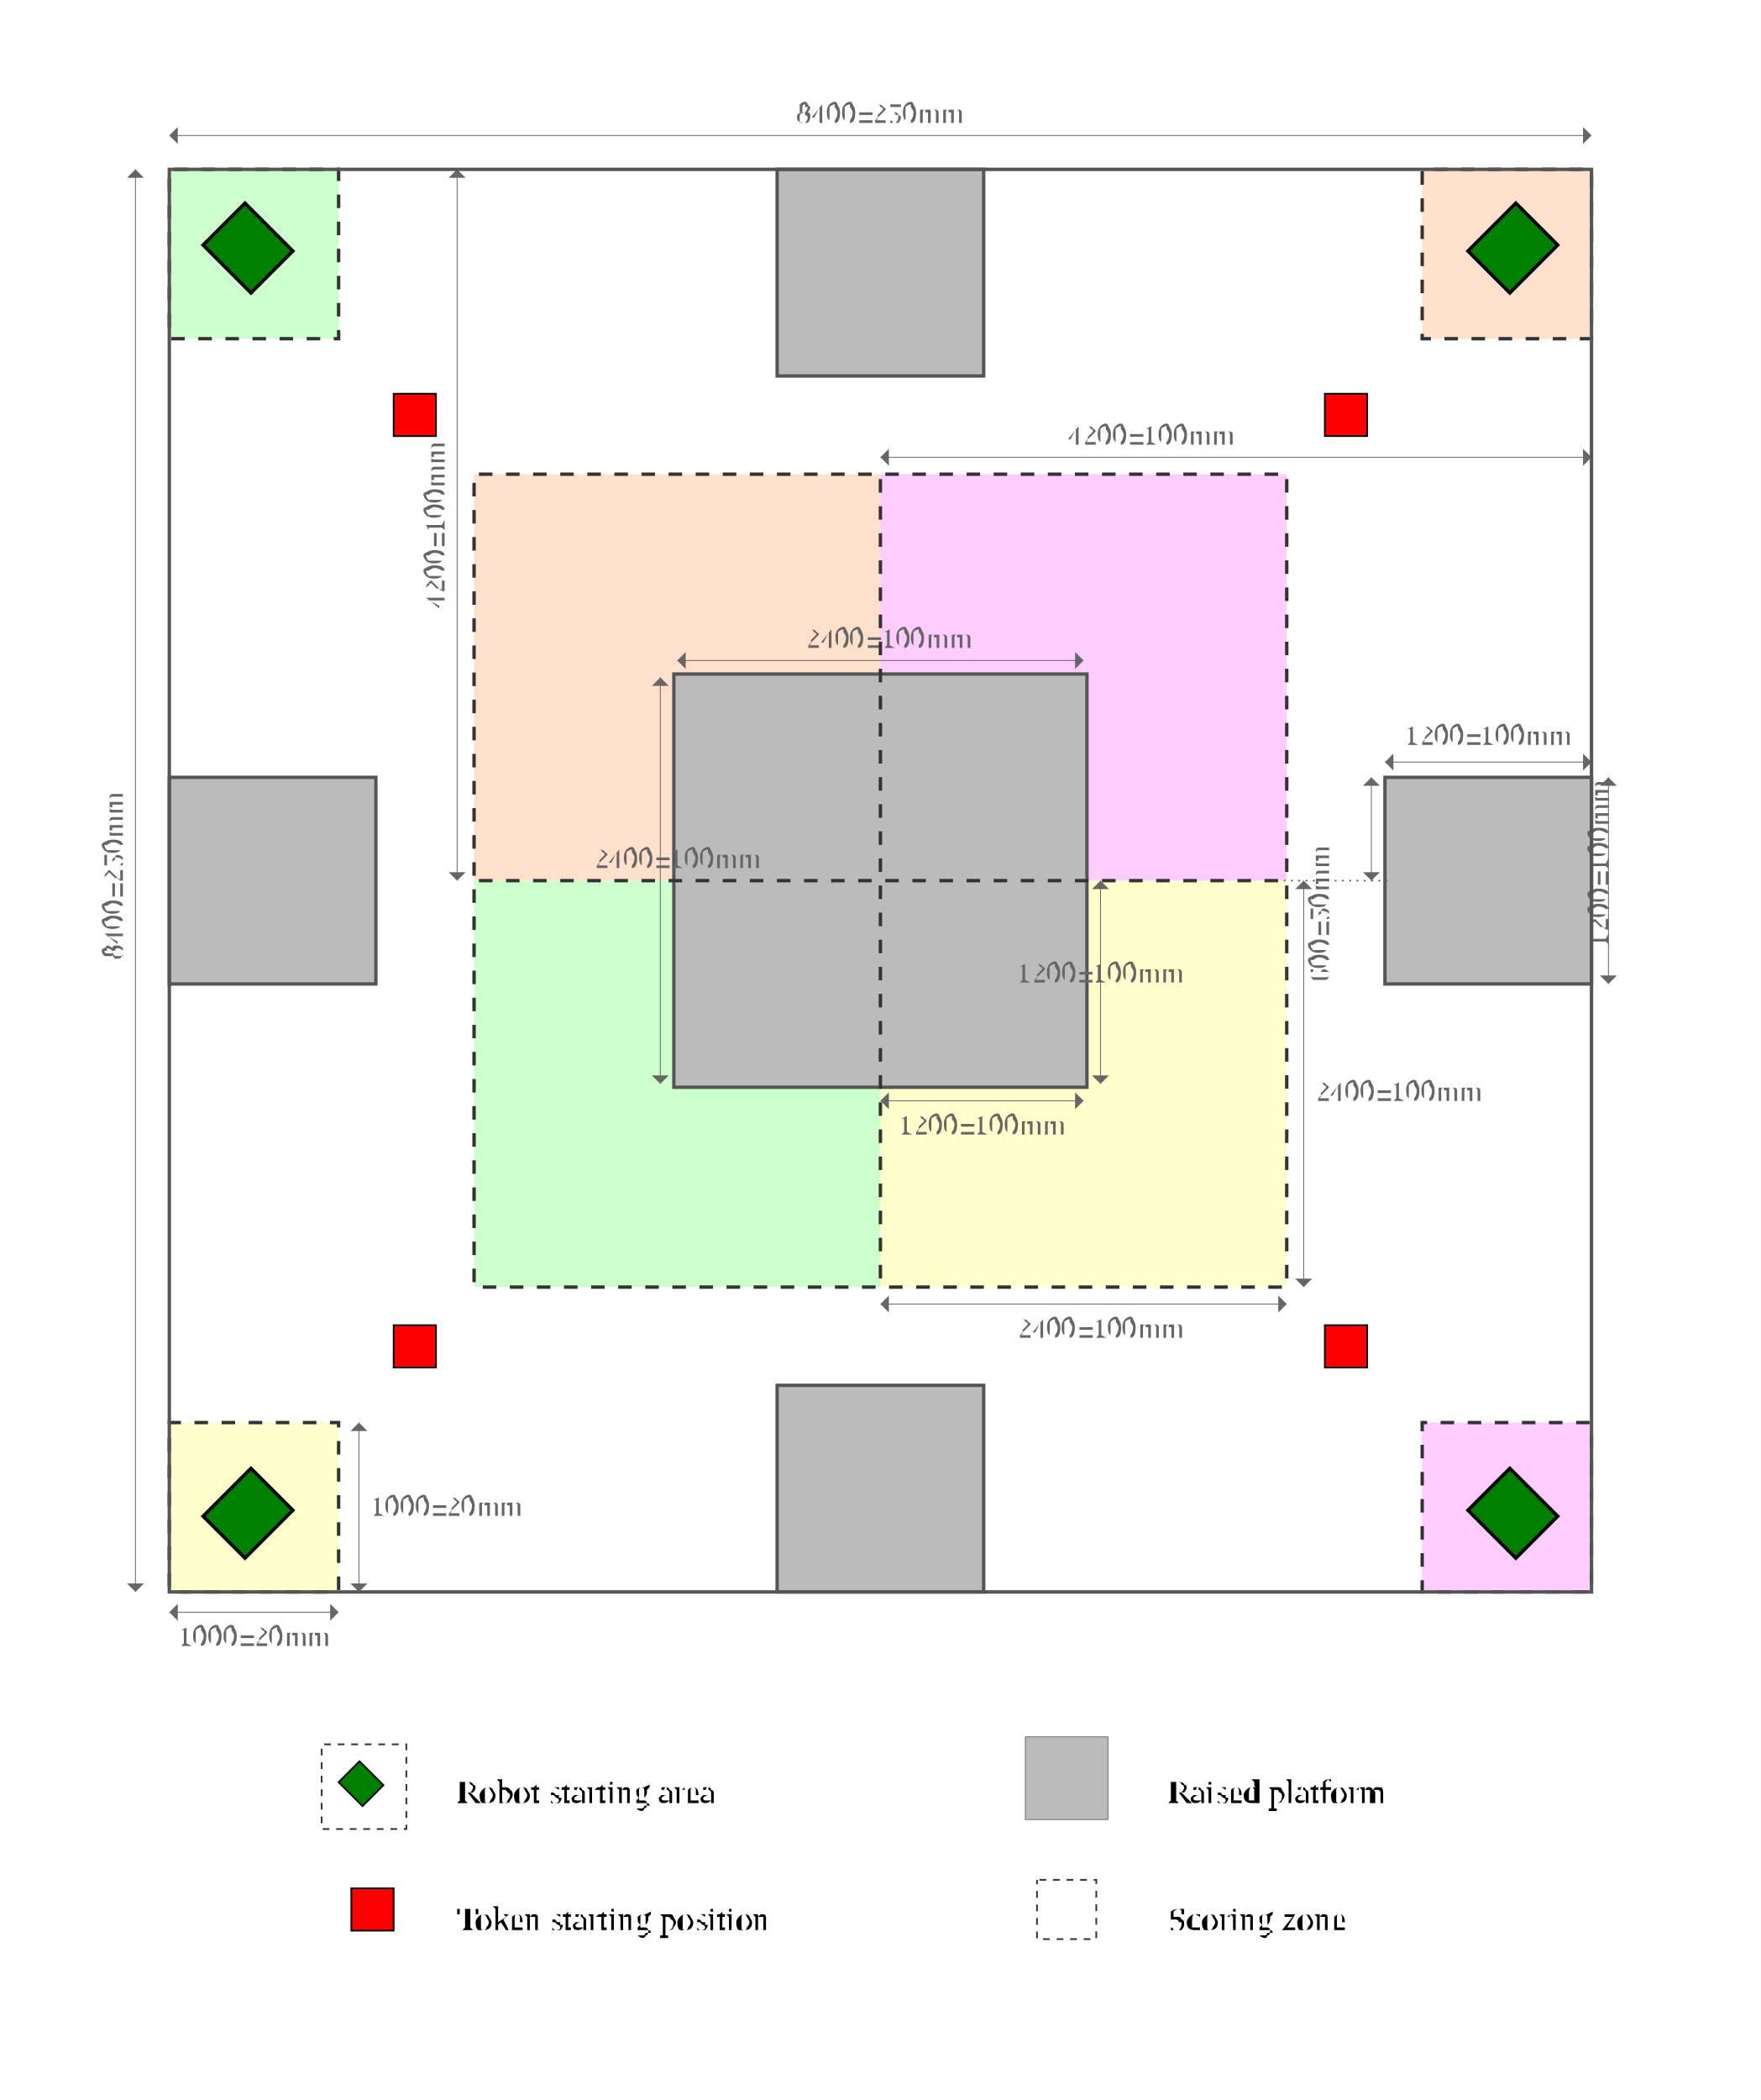
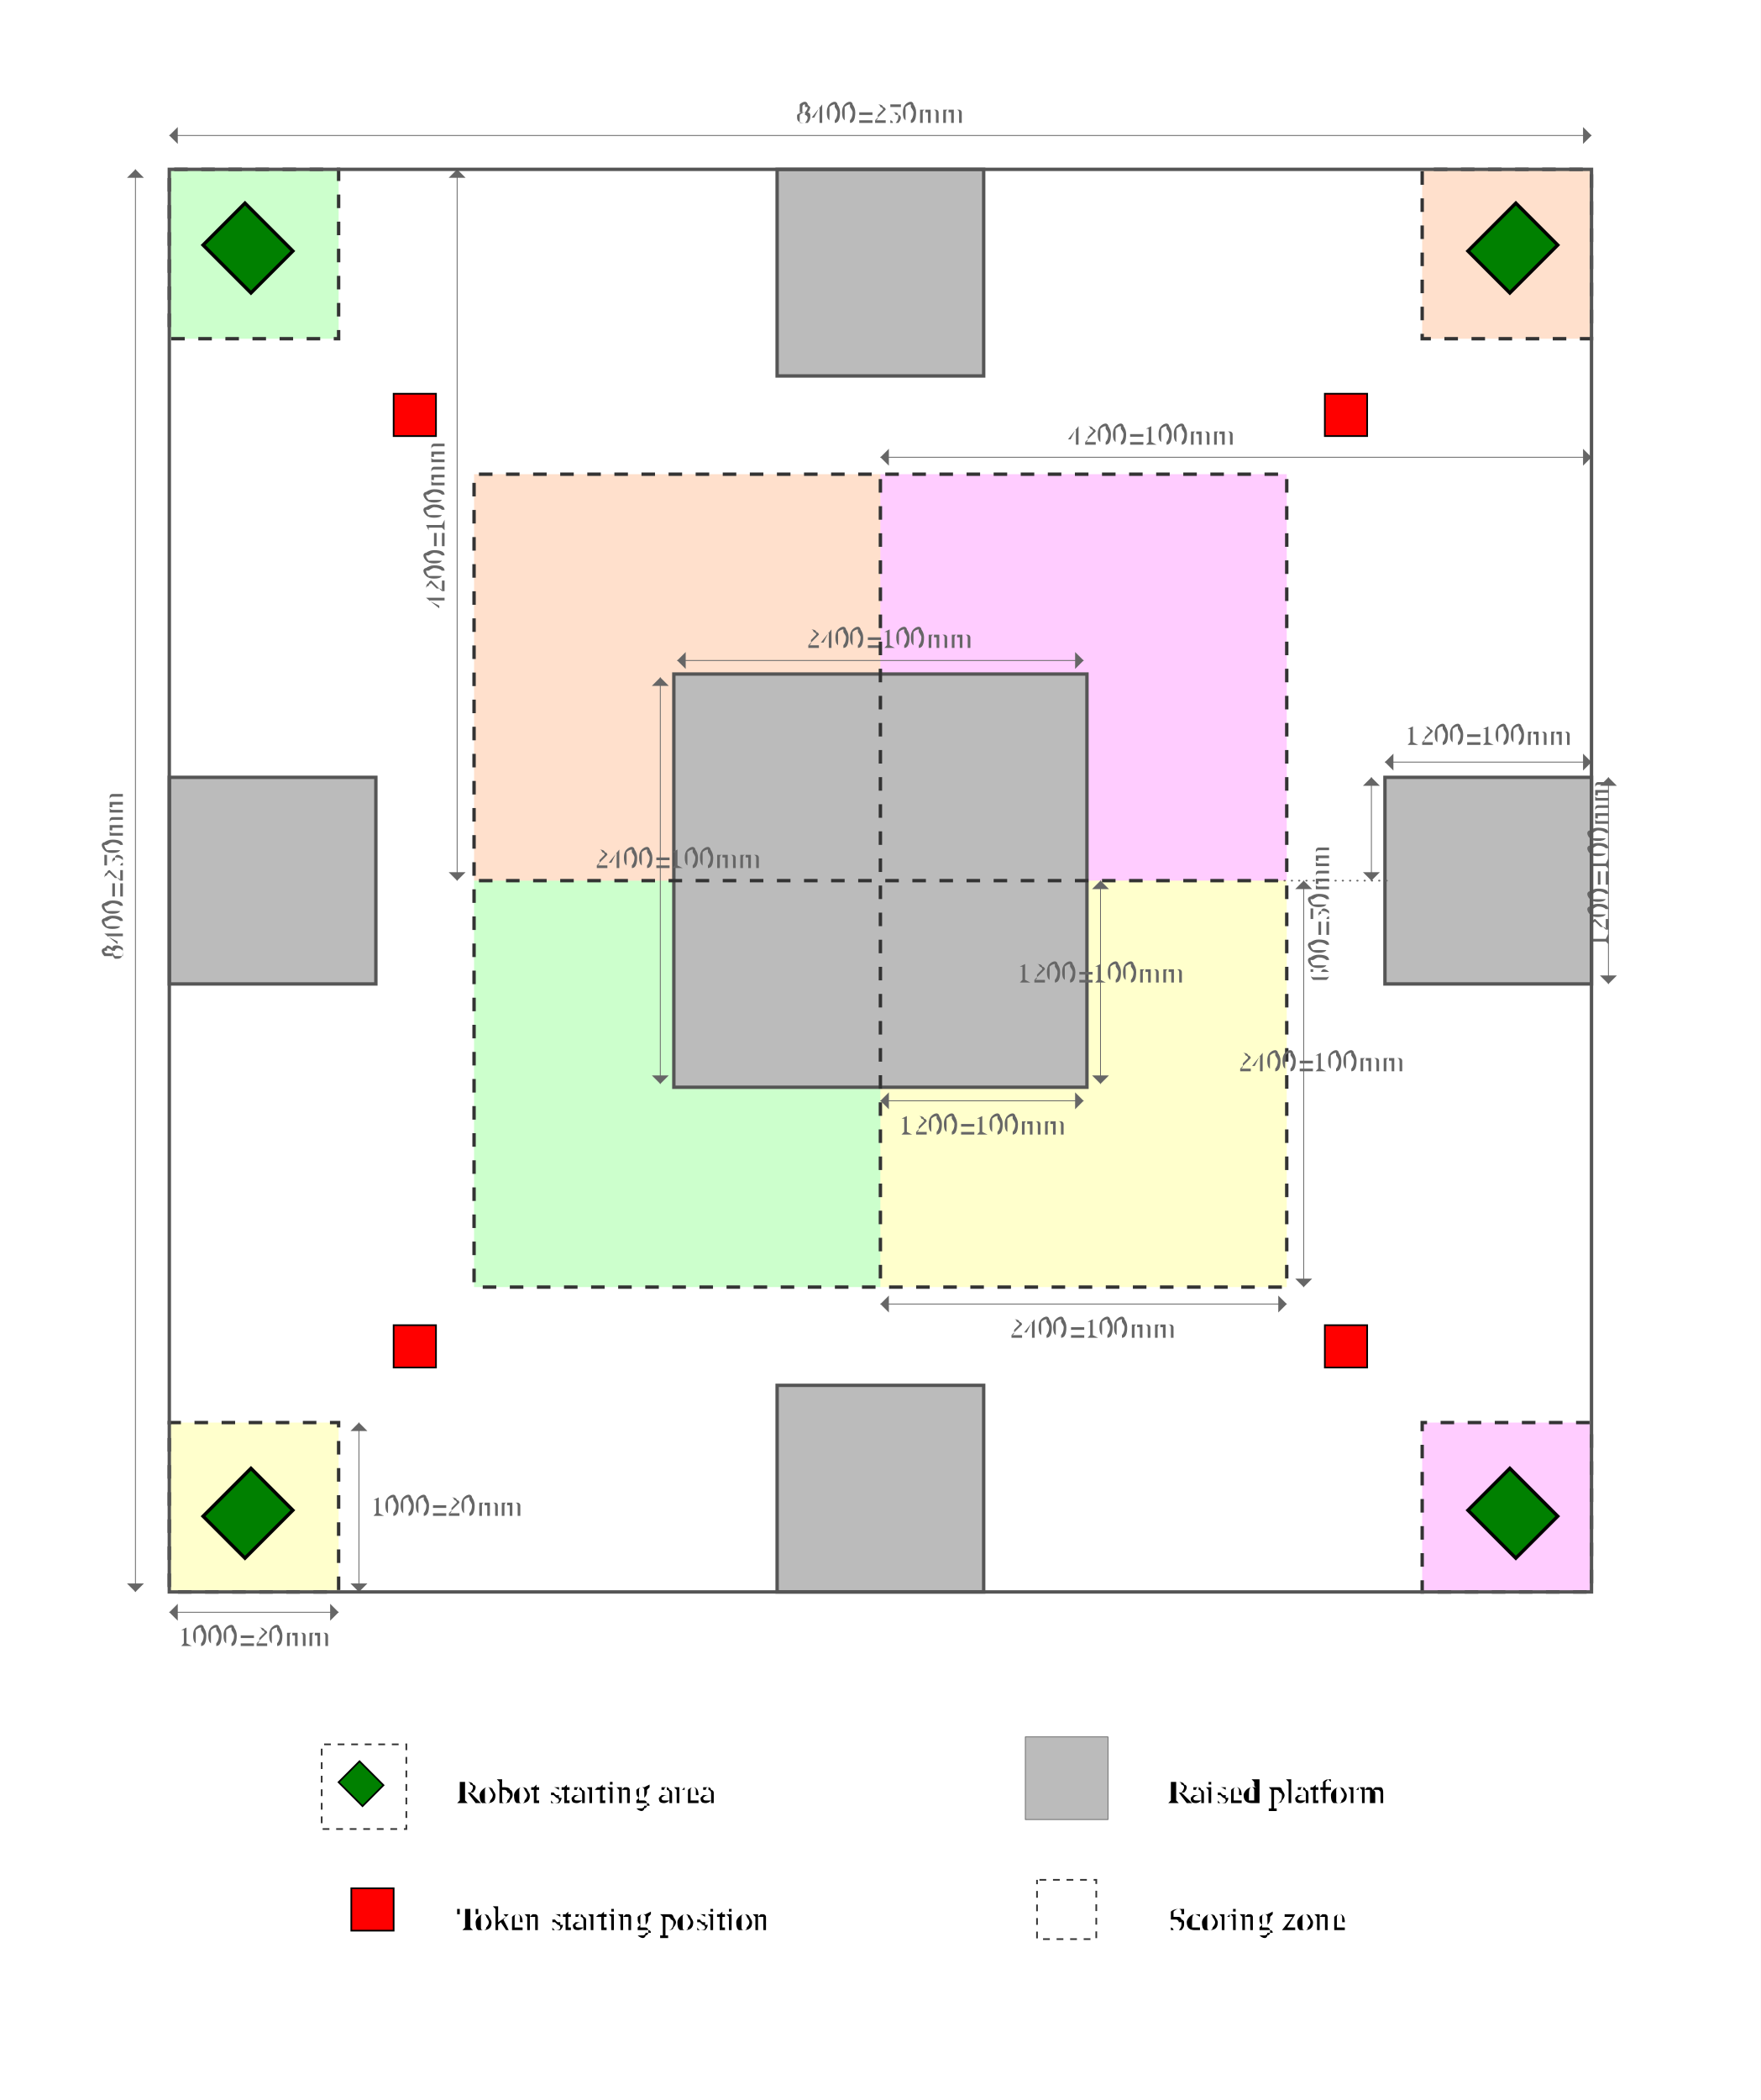
<svg xmlns="http://www.w3.org/2000/svg" xmlns:xlink="http://www.w3.org/1999/xlink" version="1.1" baseProfile="full" width="1040" height="1240">
  <style type="text/css">
    

      .arena-wall {
          fill: none;
          stroke: #555;
          stroke-width: .02;
      }

      .platform {
          fill: #bbb;
          stroke: #555;
          stroke-width: .02;
      }

      #robot {
          fill: green;
          fill-opacity: 1;
          stroke: black;
          stroke-width: 0.02;
      }

      .corner {
          fill-opacity: 0.2;
      }
      .corner-0 {
          fill: #00ff00;
      }
      .corner-1 {
          fill: #ff6600;
      }
      .corner-2 {
          fill: #ff00ff;
      }
      .corner-3 {
          fill: #ffff00;
      }

      #token {
          fill: red;
          stroke: black;
          stroke-width: 0.01;
      }

      .starting-area {
          stroke: #333;
          stroke-width: 0.02;
          /*stroke-dasharray: 0.141, 0.141;*/
          stroke-dasharray: 0.08 0.08;
          stroke-dashoffset: -50%;
      }

      .scoring-zone {
          stroke: #333;
          stroke-width: 0.02;
          stroke-dasharray: 0.08 0.08;
          stroke-dashoffset: -50%;
          fill: none;
      }

      .dimension line {
        stroke: #666;
        stroke-width: 0.005;
        marker-start: url(#dimension-arrow-head-start);
        marker-end: url(#dimension-arrow-head-end);
      }

      .dimension text {
        fill: #666;
        font-size: 0.175px;
      }
      .dimension text.above {
        text-anchor: middle;
      }
      .dimension text.left-rotated {
        text-anchor: middle;
        transform: rotate(-90deg);
      }
      .dimension text.left {
        text-anchor: end;
        dominant-baseline: middle;
      }
      .dimension text.right {
        text-anchor: start;
        dominant-baseline: middle;
      }

      .dimension-arrow-head {
        fill: #666;
      }

      .dimension-guide {
        stroke: #666;
        stroke-width: 0.01;
        stroke-dasharray: 0.003 0.04;
        stroke-linecap: round;
        fill: none;
      }

      .legend-label {
        font-size: 0.2px;
        text-anchor: start;
        dominant-baseline: middle;
      }

    
  </style>
  <defs>
    <rect width="0.35" height="0.4" x="-0.175" y="-0.25" id="robot" />
    <g id="starting-area">
      <rect width="1" height="1" x="0" y="0" class="starting-area" />
      <g transform="translate(0.5 0.5) rotate(-45)">
        <use xlink:href="#robot" />
      </g>
    </g>
    <rect width="0.25" height="0.25" x="-0.125" y="-0.125" id="token" />
    <rect width="1.22" height="1.22" y="-0.61" id="side-platform" class="platform" />
    <rect width="2.4" height="2.4" x="-2.4" y="0" id="scoring-zone-background" />
    <g id="scoring-zones">
      <use class="corner corner-0" xlink:href="#scoring-zone-background" />
      <use class="corner corner-1" xlink:href="#scoring-zone-background" transform="rotate(90)" />
      <use class="corner corner-2" xlink:href="#scoring-zone-background" transform="rotate(180)" />
      <use class="corner corner-3" xlink:href="#scoring-zone-background" transform="rotate(270)" />
      <rect width="2.44" height="2.44" x="-1.22" y="-1.22" id="platform" class="platform" />
      <g class="dimension" transform="translate(0 -1.3)">
        <line x1="-1.2" y1="0" x2="1.2" y2="0" />
        <text x="0.05" y="-0.075" class="above">2400±100mm</text>
      </g>
      <g class="dimension" transform="translate(-1.3 0)">
        <line x1="0" y1="-1.2" x2="0" y2="1.2" />
        <text x="0.1" y="-0.075" class="above">2400±100mm</text>
      </g>
      <g class="dimension" transform="translate(0 1.3)">
        <line x1="1.2" y1="0" x2="0" y2="0" />
        <text x="0.6" y="0.2" class="above">1200±100mm</text>
      </g>
      <g class="dimension" transform="translate(1.3 0)">
        <line x1="0" y1="1.2" x2="0" y2="0" />
        <text x="0" y="0.6" class="above">1200±100mm</text>
      </g>
      <rect width="4.8" height="4.8" x="-2.4" y="-2.4" class="scoring-zone" />
      <line y1="-2.4" y2="2.4" class="scoring-zone" />
      <line x1="-2.4" x2="2.4" class="scoring-zone" />
-       <g class="dimension" transform="translate(0 2.5)">
-         <line x1="2.4" y1="0" x2="0" y2="0" />
-         <text x="1.3" y="0.2" class="above">2400±100mm</text>
-       </g>
-       <g class="dimension" transform="translate(2.5 0)">
-         <line x1="0" y1="2.4" x2="0" y2="0" />
-         <text x="0.07" y="1.3" lass="above">2400±100mm</text>
+       <g class="dimension" transform="translate(0 2.4) translate(1.2 0.1)">
+         <line x1="-1.2" y1="0" x2="1.2" y2="0" />
+         <text x="0.05" y="0.2" class="above">2400±100mm</text>
+       </g>
+       <g class="dimension" transform="translate(2.4 0) translate(0.1 1.2)">
+         <line x1="0" y1="-1.2" x2="0" y2="1.2" />
+         <text x="0.1" y="-0.075" class="above">2400±100mm</text>
      </g>
    </g>
    <g id="dimension-arrow-head" transform="scale(0.05)">
      <path d="M0,0 L1,1 L1,-1 L0,0" class="dimension-arrow-head" />
    </g>
    <marker id="dimension-arrow-head-start" orient="auto" markerWidth="1" markerHeight="2" refX="0" refY="1" markerUnits="userSpaceOnUse">
      <use xlink:href="#dimension-arrow-head" transform="translate(0 1)" />
    </marker>
    <marker id="dimension-arrow-head-end" orient="auto" markerWidth="1" markerHeight="2" refX="1" refY="1" markerUnits="userSpaceOnUse">
      <use xlink:href="#dimension-arrow-head" transform="translate(1 1) scale(-1 1)" />
    </marker>
  </defs>
  <rect width="100%" height="100%" fill="white" />
  <g id="arena-space" transform="scale(100)">
    <g id="arena" transform="translate(1 1)">
      <use class="corner corner-0" xlink:href="#starting-area" />
      <use class="corner corner-1" xlink:href="#starting-area" transform="rotate(90 4.2 4.2)" />
      <use class="corner corner-2" xlink:href="#starting-area" transform="rotate(180 4.2 4.2)" />
      <use class="corner corner-3" xlink:href="#starting-area" transform="rotate(270 4.2 4.2)" />
      <g class="dimension" transform="translate(0 8.52)">
        <line x1="0" y1="0" x2="1" y2="0" />
        <text x="0.5" y="0.2" class="above">1000±20mm</text>
      </g>
      <g class="dimension" transform="translate(1.12 7.4)">
        <line x1="0" y1="1" x2="0" y2="0" />
        <text x="0.07" y="0.55" lass="above">1000±20mm</text>
      </g>
      <use xlink:href="#side-platform" transform="translate(0 4.2)" />
      <use xlink:href="#side-platform" transform="rotate(90 4.2 4.2) translate(0 4.2)" />
      <use xlink:href="#side-platform" transform="rotate(180 4.2 4.2) translate(0 4.2)" />
      <use xlink:href="#side-platform" transform="rotate(270 4.2 4.2) translate(0 4.2)" />
      <g class="dimension" transform="translate(8.4 4.2) translate(0 -0.7)">
        <line x1="-1.22" y1="0" x2="0" y2="0" />
        <text x="-0.61" y="-0.1" class="above">1200±100mm</text>
      </g>
      <line x1="6.5" y1="4.2" x2="7.2" y2="4.2" class="dimension-guide" />
      <g class="dimension" transform="translate(8.4 4.2) translate(-1.3 0)">
        <line x1="0" y1="0" x2="0" y2="-0.61" />
        <text x="-0.2" y="-0.25" class="left-rotated">600±50mm</text>
      </g>
      <g class="dimension" transform="translate(8.4 4.2) translate(0.1 0)">
        <line x1="0" y1="0.61" x2="0" y2="-0.61" />
        <text x="0.1" y="0" class="left-rotated">1200±100mm</text>
      </g>
      <use xlink:href="#scoring-zones" transform="translate(4.2 4.2)" />
      <g class="dimension" transform="translate(6.3 1.7)">
        <line x1="-2.1" y1="0" x2="2.1" y2="0" />
        <text x="-0.5" y="-0.075" class="above">4200±100mm</text>
      </g>
      <g class="dimension" transform="translate(1.7 2.1)">
        <line x1="0" y1="-2.1" x2="0" y2="2.1" />
        <text x="0" y="-0.075" class="left-rotated">4200±100mm</text>
      </g>
      <use xlink:href="#token" transform="translate(1.45 1.45)" />
      <use xlink:href="#token" transform="rotate(90 4.2 4.2) translate(1.45 1.45)" />
      <use xlink:href="#token" transform="rotate(180 4.2 4.2) translate(1.45 1.45)" />
      <use xlink:href="#token" transform="rotate(270 4.2 4.2) translate(1.45 1.45)" />
      <rect width="8.4" height="8.4" x="0" y="0" class="arena-wall" />
      <g class="dimension" transform="translate(4.2 -0.2)">
        <line x1="-4.2" y1="0" x2="4.2" y2="0" />
        <text x="0" y="-0.075" class="above">8400±250mm</text>
      </g>
      <g class="dimension" transform="translate(-0.2 4.2)">
        <line x1="0" y1="-4.2" x2="0" y2="4.2" />
        <text x="0.03" y="-0.075" class="left-rotated">8400±250mm</text>
      </g>
    </g>
    <g id="legend" transform="translate(2.2 10.6)">
      <g transform="translate(0 0)">
        <use fill="none" xlink:href="#starting-area" transform="scale(0.5) translate(-0.6 -0.6)" />
        <text x="0.5" y="0" class="legend-label">Robot starting area</text>
      </g>
      <g transform="translate(0 0.75)">
        <use xlink:href="#token" transform="translate(0 -0.075)" />
        <text x="0.5" y="0" class="legend-label">Token starting position</text>
      </g>
      <g transform="translate(4.2 0)">
        <use xlink:href="#platform" transform="scale(0.2) translate(-0.5 -0.5)" />
        <text x="0.5" y="0" class="legend-label">Raised platform</text>
      </g>
      <g transform="translate(4.2 0.75)">
        <rect width="0.7" height="0.7" x="-0.55" y="-0.5" class="scoring-zone" transform="scale(0.5)" />
        <text x="0.5" y="0" class="legend-label">Scoring zone</text>
      </g>
    </g>
  </g>
</svg>
